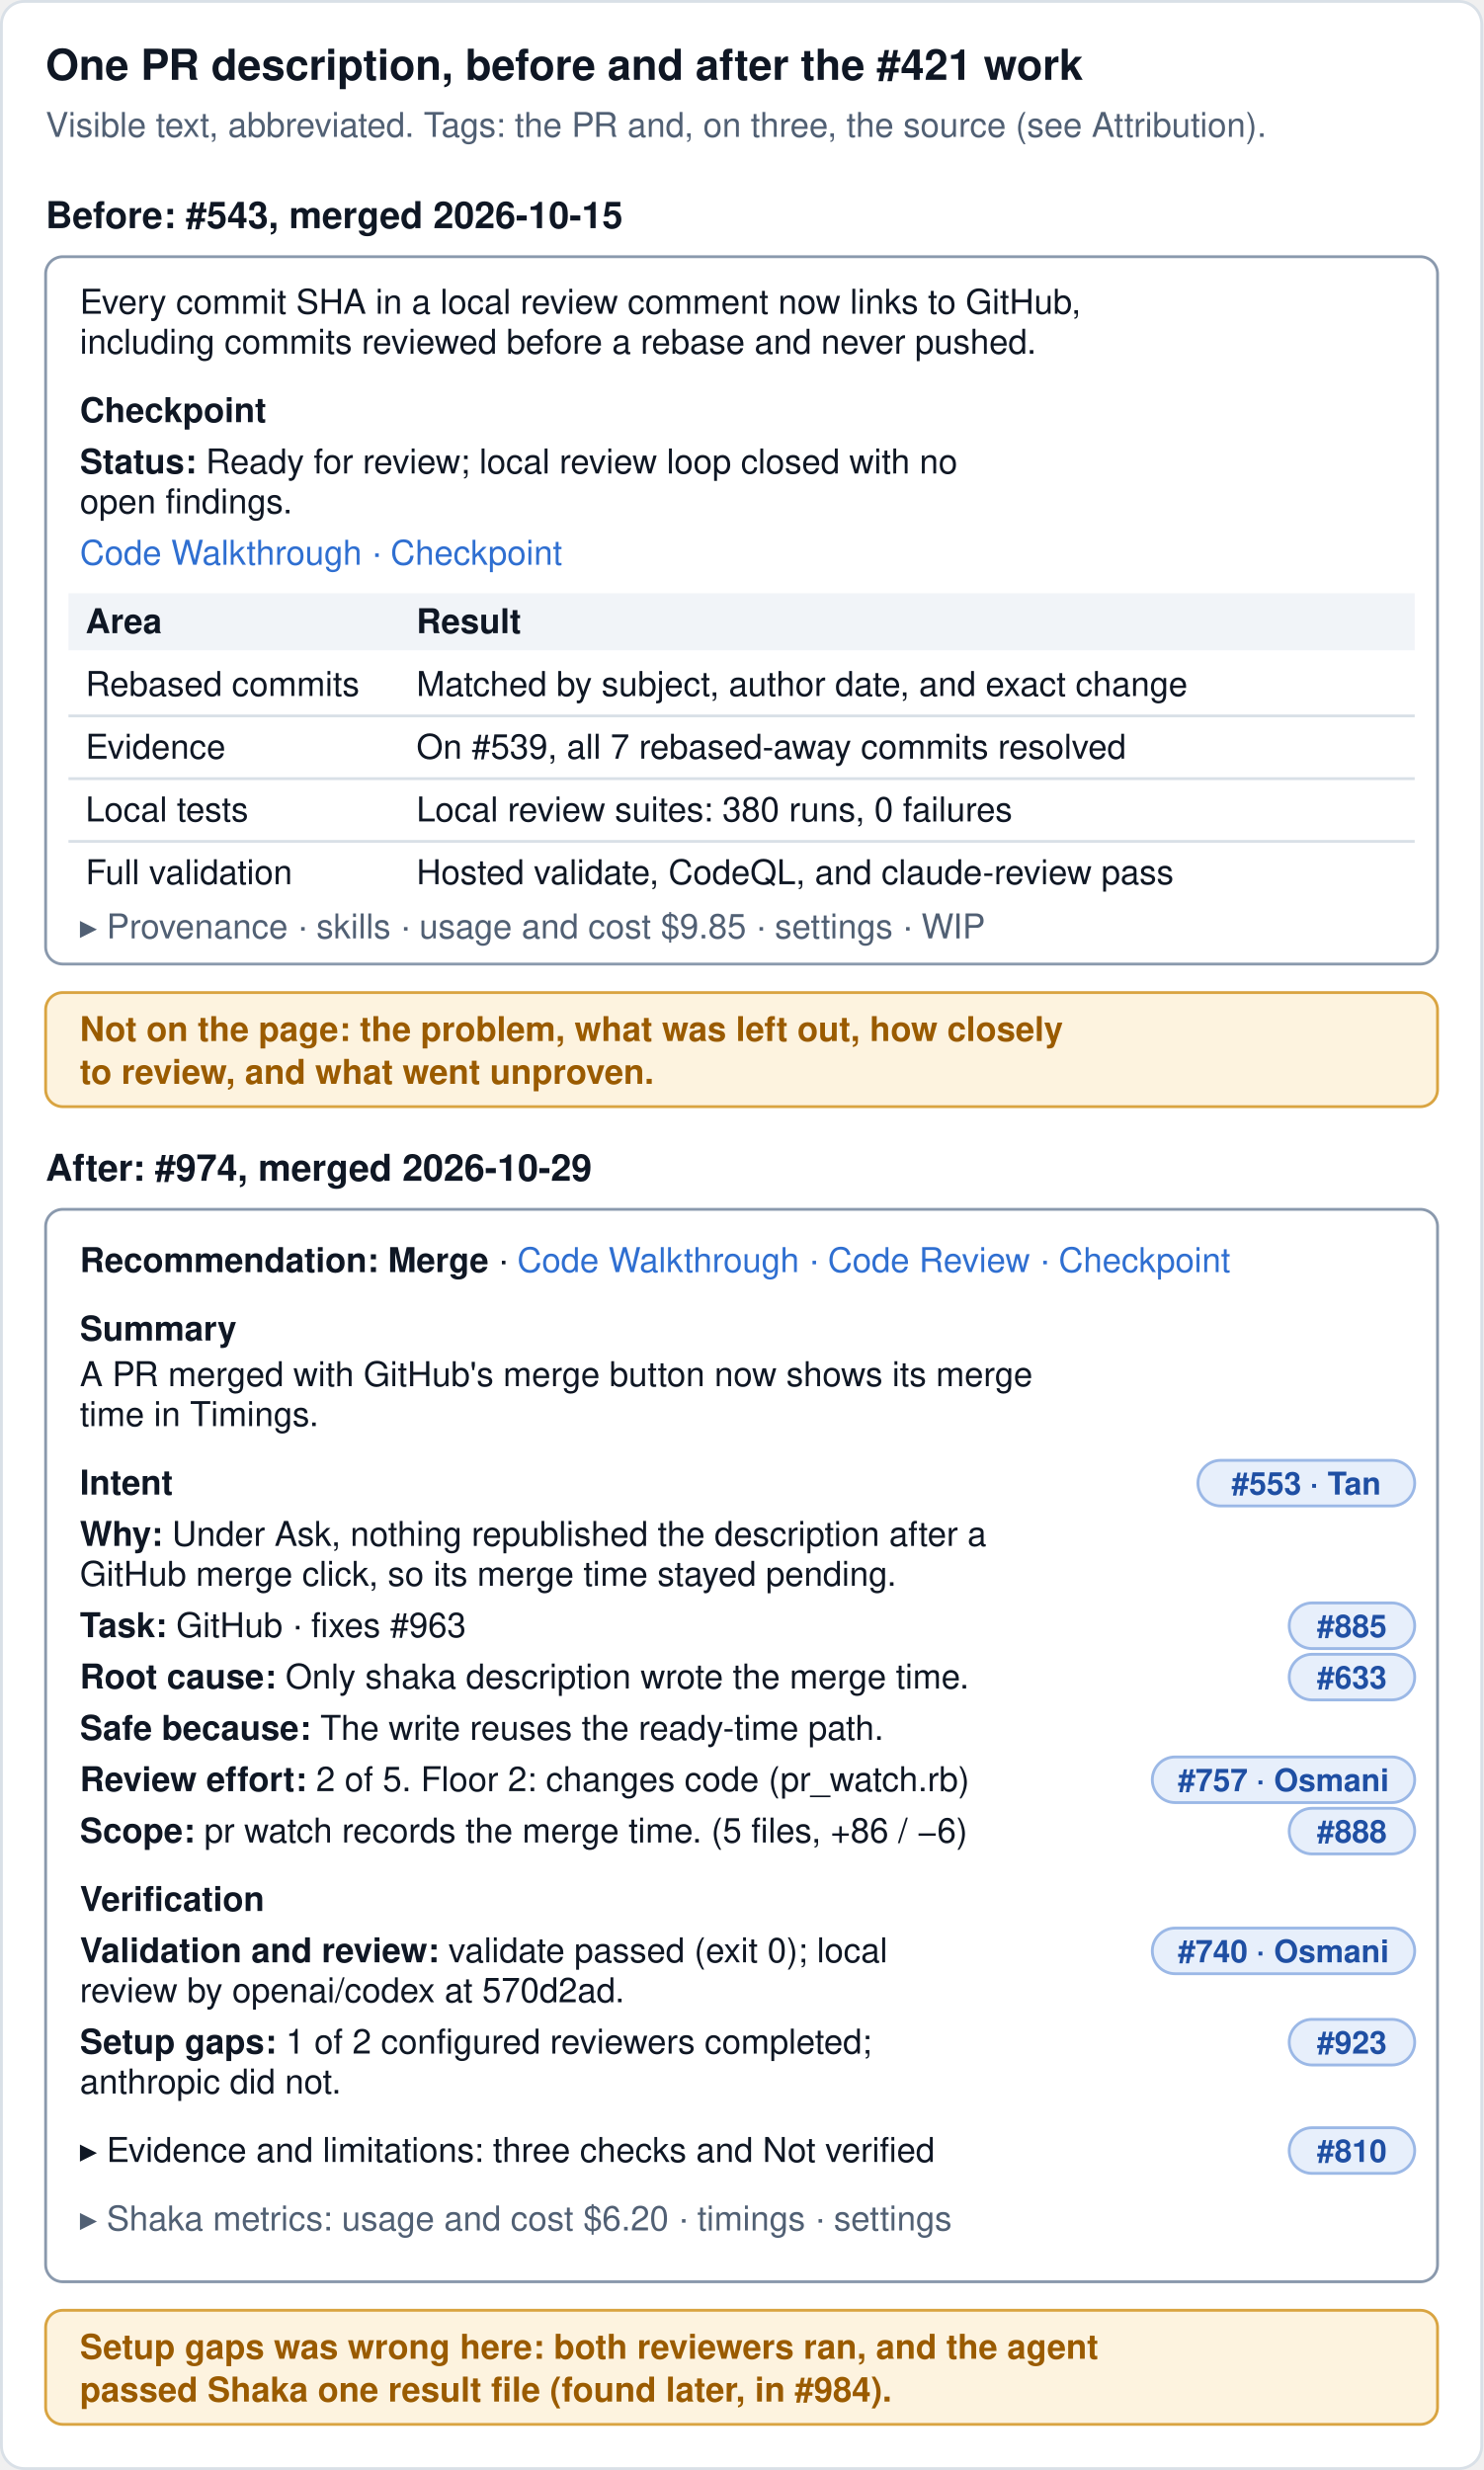
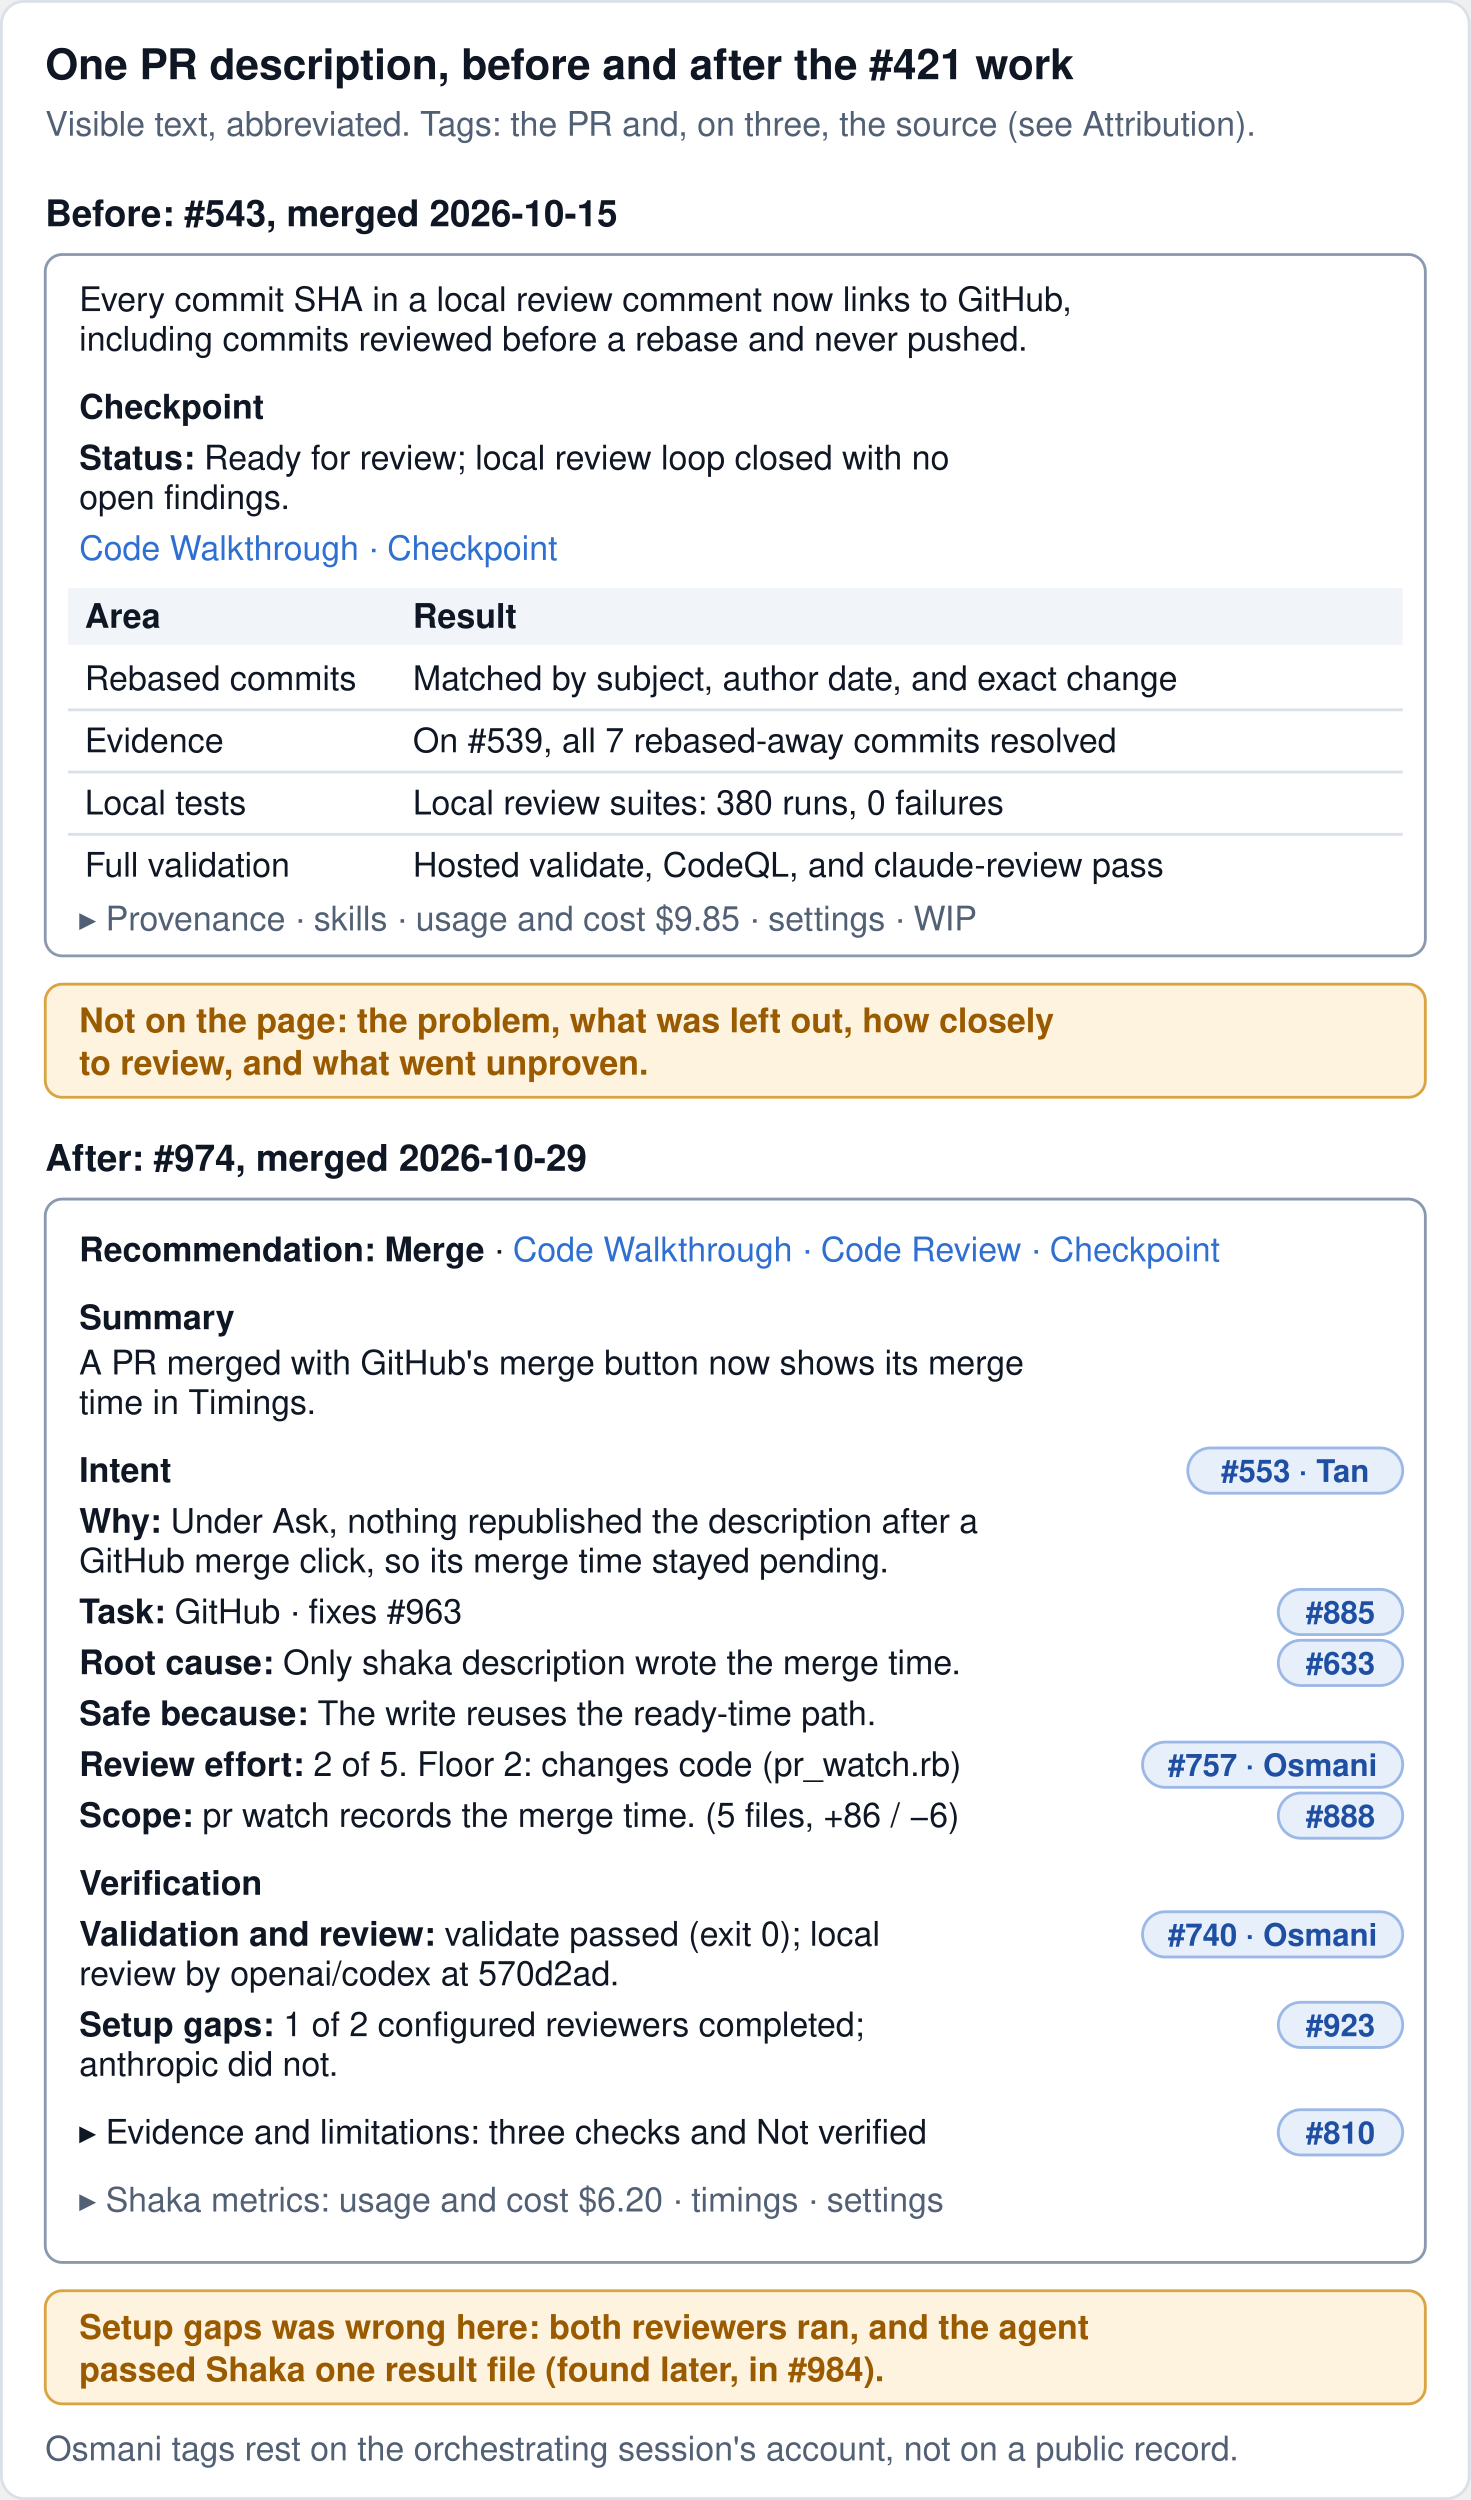
- <svg xmlns="http://www.w3.org/2000/svg" viewBox="0 0 520 866" width="520" role="img" aria-labelledby="t d">
+ <svg xmlns="http://www.w3.org/2000/svg" viewBox="0 0 520 884" width="520" role="img" aria-labelledby="t d">
  <style>
.bg{fill:#fff;stroke:#d9e0e7}
text{font-family:ui-sans-serif,-apple-system,"Segoe UI",Helvetica,Arial,sans-serif;fill:#0f1724}
.h{font-size:15px;font-weight:600}
.p{font-size:13px;font-weight:600}
.u{font-size:12px}
.b{font-weight:600}
.m{fill:#516074}
.page{fill:#fff;stroke:#8a99ad}
.bar{fill:#f1f4f8}
.ln{stroke:#d9e0e7;stroke-width:1}
.lnk{fill:#2f6fd1}
.tag{fill:#e7effb;stroke:#9bb8e6}
.tt{fill:#1f4fa3;font-size:11px;font-weight:700;text-anchor:middle}
.warn{fill:#9a5b00}
.wbox{fill:#fdf3df;stroke:#d9a441}
@media (prefers-color-scheme:dark){
.bg{fill:#0f1724;stroke:#2a3648}
text{fill:#e6edf5}
.m{fill:#9fb0c3}
.page{fill:#131d2b;stroke:#3a4a60}
.bar{fill:#1b2738}
.ln{stroke:#2a3648}
.lnk{fill:#7fb0ff}
.tag{fill:#1d2f4d;stroke:#3d5f99}
.tt{fill:#a9c8ff}
.warn{fill:#e0a13a}
.wbox{fill:#2b2212;stroke:#8a6420}
}
</style>
-   <rect class="bg" x="0.5" y="0.5" width="519" height="865" rx="8" />
+   <rect class="bg" x="0.5" y="0.5" width="519" height="883" rx="8" />
  <text class="h" x="16" y="28">One PR description, before and after the #421 work</text>
  <text class="u m" x="16" y="48">Visible text, abbreviated. Tags: the PR and, on three, the source (see Attribution).</text>
  <text class="p" x="16" y="80">Before: #543, merged 2026-10-15</text>
  <rect class="page" x="16" y="90" width="488" height="248" rx="6" />
  <text class="u" x="28" y="110">Every commit SHA in a local review comment now links to GitHub,</text>
  <text class="u" x="28" y="124">including commits reviewed before a rebase and never pushed.</text>
  <text class="u b" x="28" y="148">Checkpoint</text>
  <text class="u" x="28" y="166">
    <tspan class="b">Status:</tspan> Ready for review; local review loop closed with no</text>
  <text class="u" x="28" y="180">open findings.</text>
  <text class="u lnk" x="28" y="198">Code Walkthrough · Checkpoint</text>
  <rect class="bar" x="24" y="208" width="472" height="20" />
  <text class="u b" x="30" y="222">Area</text>
  <text class="u b" x="146" y="222">Result</text>
  <text class="u" x="30" y="244">Rebased commits</text>
  <text class="u" x="146" y="244">Matched by subject, author date, and exact change</text>
  <line class="ln" x1="24" y1="251" x2="496" y2="251" />
  <text class="u" x="30" y="266">Evidence</text>
  <text class="u" x="146" y="266">On #539, all 7 rebased-away commits resolved</text>
  <line class="ln" x1="24" y1="273" x2="496" y2="273" />
  <text class="u" x="30" y="288">Local tests</text>
  <text class="u" x="146" y="288">Local review suites: 380 runs, 0 failures</text>
  <line class="ln" x1="24" y1="295" x2="496" y2="295" />
  <text class="u" x="30" y="310">Full validation</text>
  <text class="u" x="146" y="310">Hosted validate, CodeQL, and claude-review pass</text>
  <text class="u m" x="28" y="329">▸ Provenance · skills · usage and cost $9.85 · settings · WIP</text>
  <rect class="wbox" x="16" y="348" width="488" height="40" rx="6" />
  <text class="u warn b" x="28" y="365">Not on the page: the problem, what was left out, how closely</text>
  <text class="u warn b" x="28" y="380">to review, and what went unproven.</text>
  <text class="p" x="16" y="414">After: #974, merged 2026-10-29</text>
  <rect class="page" x="16" y="424" width="488" height="376" rx="6" />
  <text class="u" x="28" y="446">
    <tspan class="b">Recommendation: Merge</tspan> · <tspan class="lnk">Code Walkthrough · Code Review · Checkpoint</tspan>
  </text>
  <text class="u b" x="28" y="470">Summary</text>
  <text class="u" x="28" y="486">A PR merged with GitHub's merge button now shows its merge</text>
  <text class="u" x="28" y="500">time in Timings.</text>
  <text class="u b" x="28" y="524">Intent</text>
  <rect class="tag" x="420" y="512" width="76" height="16" rx="8" />
  <text class="tt" x="458" y="524">#553 · Tan</text>
  <text class="u" x="28" y="542">
    <tspan class="b">Why:</tspan> Under Ask, nothing republished the description after a</text>
  <text class="u" x="28" y="556">GitHub merge click, so its merge time stayed pending.</text>
  <text class="u" x="28" y="574">
    <tspan class="b">Task:</tspan> GitHub · fixes #963</text>
  <rect class="tag" x="452" y="562" width="44" height="16" rx="8" />
  <text class="tt" x="474" y="574">#885</text>
  <text class="u" x="28" y="592">
    <tspan class="b">Root cause:</tspan> Only shaka description wrote the merge time.</text>
  <rect class="tag" x="452" y="580" width="44" height="16" rx="8" />
  <text class="tt" x="474" y="592">#633</text>
  <text class="u" x="28" y="610">
    <tspan class="b">Safe because:</tspan> The write reuses the ready-time path.</text>
  <text class="u" x="28" y="628">
    <tspan class="b">Review effort:</tspan> 2 of 5. Floor 2: changes code (pr_watch.rb)</text>
  <rect class="tag" x="404" y="616" width="92" height="16" rx="8" />
  <text class="tt" x="450" y="628">#757 · Osmani</text>
  <text class="u" x="28" y="646">
    <tspan class="b">Scope:</tspan> pr watch records the merge time. (5 files, +86 / −6)</text>
  <rect class="tag" x="452" y="634" width="44" height="16" rx="8" />
  <text class="tt" x="474" y="646">#888</text>
  <text class="u b" x="28" y="670">Verification</text>
  <text class="u" x="28" y="688">
    <tspan class="b">Validation and review:</tspan> validate passed (exit 0); local</text>
  <rect class="tag" x="404" y="676" width="92" height="16" rx="8" />
  <text class="tt" x="450" y="688">#740 · Osmani</text>
  <text class="u" x="28" y="702">review by openai/codex at 570d2ad.</text>
  <text class="u" x="28" y="720">
    <tspan class="b">Setup gaps:</tspan> 1 of 2 configured reviewers completed;</text>
  <rect class="tag" x="452" y="708" width="44" height="16" rx="8" />
  <text class="tt" x="474" y="720">#923</text>
  <text class="u" x="28" y="734">anthropic did not.</text>
  <text class="u" x="28" y="758">▸ Evidence and limitations: three checks and Not verified</text>
  <rect class="tag" x="452" y="746" width="44" height="16" rx="8" />
  <text class="tt" x="474" y="758">#810</text>
  <text class="u m" x="28" y="782">▸ Shaka metrics: usage and cost $6.20 · timings · settings</text>
  <rect class="wbox" x="16" y="810" width="488" height="40" rx="6" />
  <text class="u warn b" x="28" y="827">Setup gaps was wrong here: both reviewers ran, and the agent</text>
  <text class="u warn b" x="28" y="842">passed Shaka one result file (found later, in #984).</text>
+   <text class="u m" x="16" y="870">Osmani tags rest on the orchestrating session's account, not on a public record.</text>
</svg>
